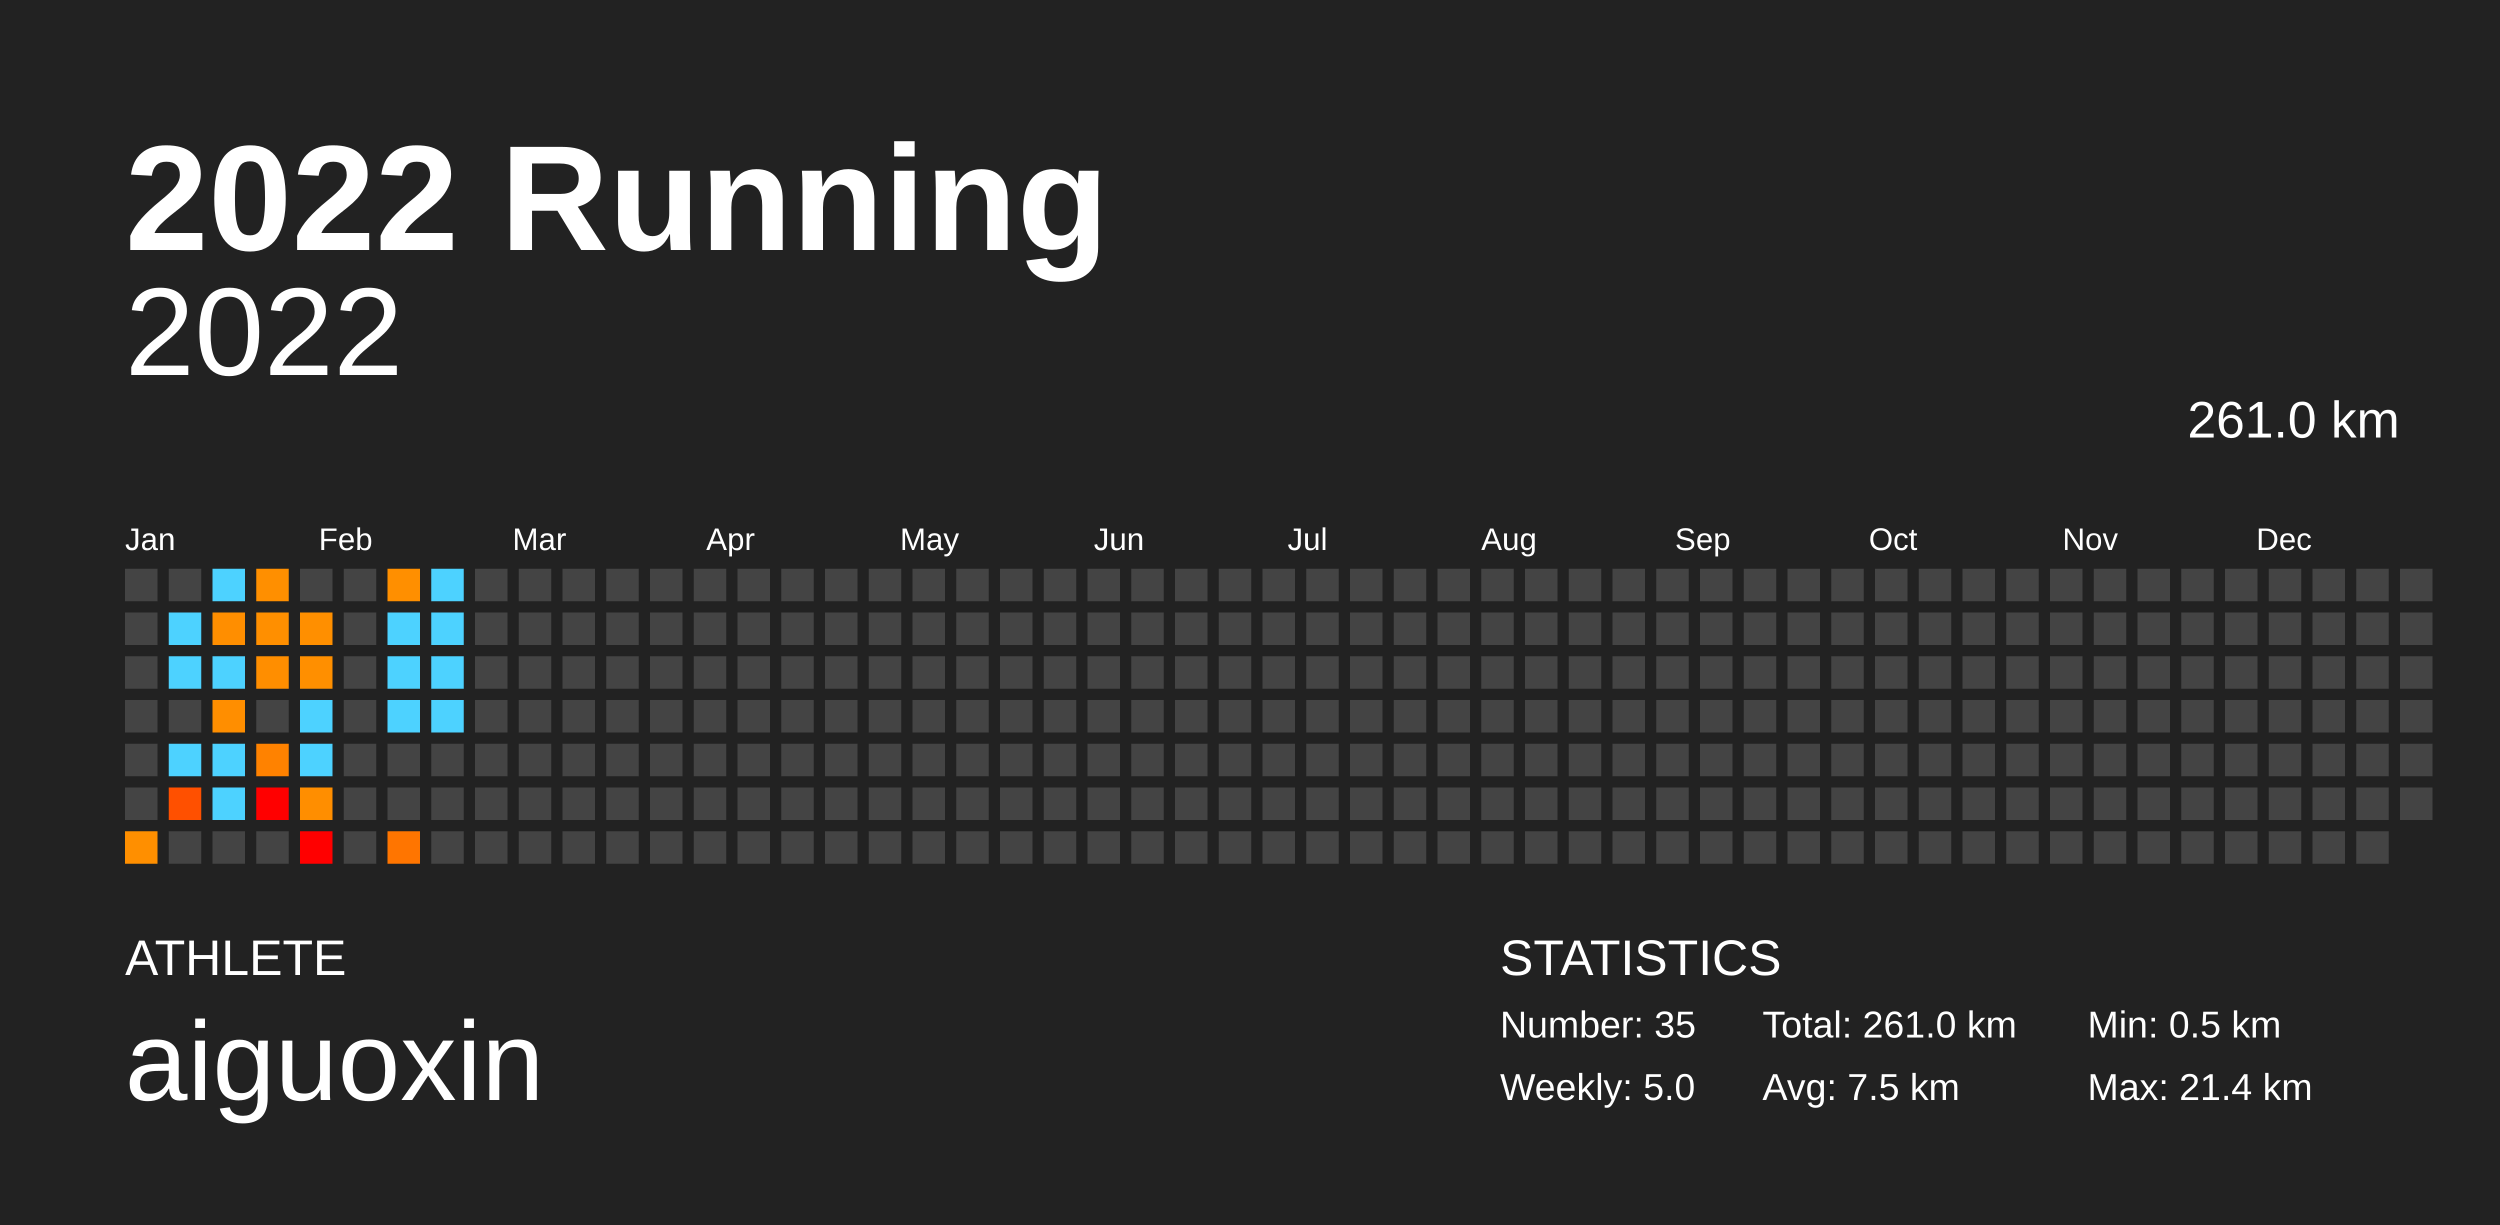
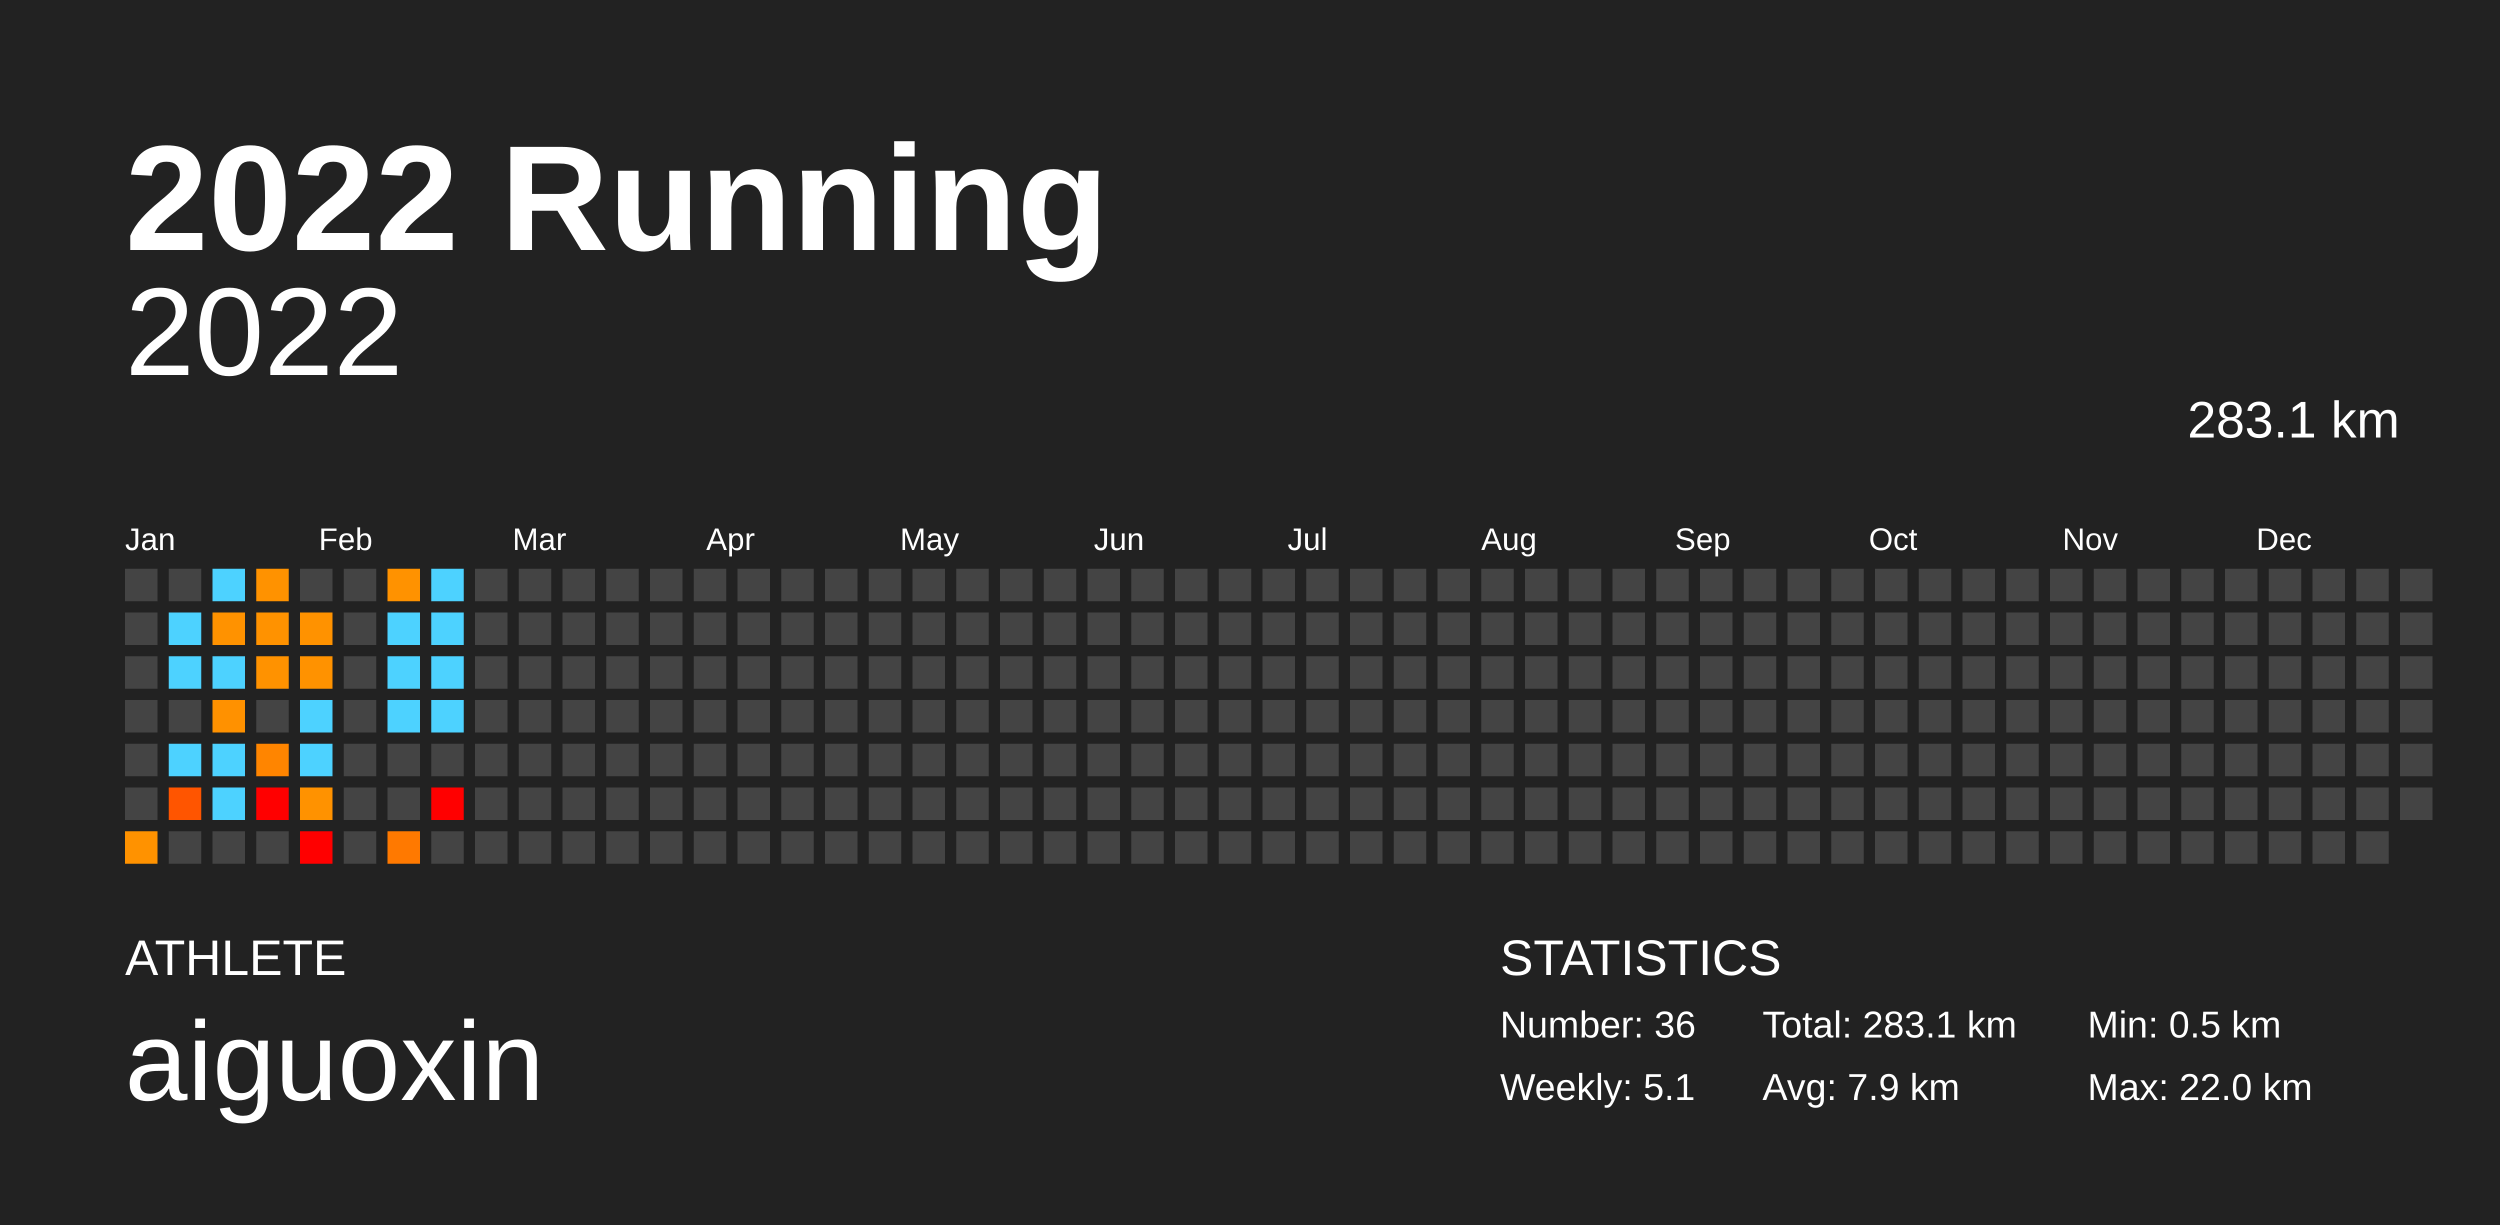
<svg xmlns="http://www.w3.org/2000/svg" baseProfile="full" height="98mm" version="1.1" viewBox="0,0,200,98" width="200mm">
  <defs />
  <rect fill="#222222" height="98" width="200" x="0" y="0" />
  <text fill="#FFFFFF" style="font-size:12px; font-family:Arial; font-weight:bold;" x="10" y="20">2022 Running</text>
  <text fill="#FFFFFF" style="font-size:4px; font-family:Arial" x="10" y="78">ATHLETE</text>
  <text fill="#FFFFFF" style="font-size:9px; font-family:Arial" x="10" y="88">aiguoxin</text>
  <text fill="#FFFFFF" style="font-size:4px; font-family:Arial" x="120" y="78">STATISTICS</text>
-   <text fill="#FFFFFF" style="font-size:3px; font-family:Arial" x="120" y="83">Number: 35</text>
-   <text fill="#FFFFFF" style="font-size:3px; font-family:Arial" x="120" y="88">Weekly: 5.0</text>
-   <text fill="#FFFFFF" style="font-size:3px; font-family:Arial" x="141" y="83">Total: 261.0 km</text>
-   <text fill="#FFFFFF" style="font-size:3px; font-family:Arial" x="141" y="88">Avg: 7.5 km</text>
+   <text fill="#FFFFFF" style="font-size:3px; font-family:Arial" x="120" y="83">Number: 36</text>
+   <text fill="#FFFFFF" style="font-size:3px; font-family:Arial" x="120" y="88">Weekly: 5.1</text>
+   <text fill="#FFFFFF" style="font-size:3px; font-family:Arial" x="141" y="83">Total: 283.1 km</text>
+   <text fill="#FFFFFF" style="font-size:3px; font-family:Arial" x="141" y="88">Avg: 7.9 km</text>
  <text fill="#FFFFFF" style="font-size:3px; font-family:Arial" x="167" y="83">Min: 0.5 km</text>
-   <text fill="#FFFFFF" style="font-size:3px; font-family:Arial" x="167" y="88">Max: 21.4 km</text>
+   <text fill="#FFFFFF" style="font-size:3px; font-family:Arial" x="167" y="88">Max: 22.0 km</text>
  <text alignment-baseline="hanging" fill="#FFFFFF" style="font-size:10.0px; font-family:Arial;" x="10" y="30">2022</text>
-   <text alignment-baseline="hanging" fill="#FFFFFF" style="font-size:4.125px; font-family:Arial;" x="175" y="35">261.0 km</text>
+   <text alignment-baseline="hanging" fill="#FFFFFF" style="font-size:4.125px; font-family:Arial;" x="175" y="35">283.1 km</text>
  <text fill="#FFFFFF" style="font-size:2.5px; font-family:Arial" x="10.0" y="44">Jan</text>
  <text fill="#FFFFFF" style="font-size:2.5px; font-family:Arial" x="25.5" y="44">Feb</text>
  <text fill="#FFFFFF" style="font-size:2.5px; font-family:Arial" x="41.0" y="44">Mar</text>
  <text fill="#FFFFFF" style="font-size:2.5px; font-family:Arial" x="56.5" y="44">Apr</text>
  <text fill="#FFFFFF" style="font-size:2.5px; font-family:Arial" x="72.0" y="44">May</text>
  <text fill="#FFFFFF" style="font-size:2.5px; font-family:Arial" x="87.5" y="44">Jun</text>
  <text fill="#FFFFFF" style="font-size:2.5px; font-family:Arial" x="103.0" y="44">Jul</text>
  <text fill="#FFFFFF" style="font-size:2.5px; font-family:Arial" x="118.5" y="44">Aug</text>
  <text fill="#FFFFFF" style="font-size:2.5px; font-family:Arial" x="134.0" y="44">Sep</text>
  <text fill="#FFFFFF" style="font-size:2.5px; font-family:Arial" x="149.5" y="44">Oct</text>
  <text fill="#FFFFFF" style="font-size:2.5px; font-family:Arial" x="165.0" y="44">Nov</text>
  <text fill="#FFFFFF" style="font-size:2.5px; font-family:Arial" x="180.5" y="44">Dec</text>
  <rect fill="#444444" height="2.6" width="2.6" x="10.0" y="45.5" />
  <rect fill="#444444" height="2.6" width="2.6" x="10.0" y="49.0" />
  <rect fill="#444444" height="2.6" width="2.6" x="10.0" y="52.5" />
  <rect fill="#444444" height="2.6" width="2.6" x="10.0" y="56.0" />
  <rect fill="#444444" height="2.6" width="2.6" x="10.0" y="59.5" />
  <rect fill="#444444" height="2.6" width="2.6" x="10.0" y="63.0" />
-   <rect fill="#ff8f00" height="2.6" width="2.6" x="10.0" y="66.5" />
+   <rect fill="#ff9200" height="2.6" width="2.6" x="10.0" y="66.5" />
  <rect fill="#444444" height="2.6" width="2.6" x="13.5" y="45.5" />
  <rect fill="#4dd2ff" height="2.6" width="2.6" x="13.5" y="49.0" />
  <rect fill="#4dd2ff" height="2.6" width="2.6" x="13.5" y="52.5" />
  <rect fill="#444444" height="2.6" width="2.6" x="13.5" y="56.0" />
  <rect fill="#4dd2ff" height="2.6" width="2.6" x="13.5" y="59.5" />
-   <rect fill="#ff5000" height="2.6" width="2.6" x="13.5" y="63.0" />
+   <rect fill="#ff5500" height="2.6" width="2.6" x="13.5" y="63.0" />
  <rect fill="#444444" height="2.6" width="2.6" x="13.5" y="66.5" />
  <rect fill="#4dd2ff" height="2.6" width="2.6" x="17.0" y="45.5" />
-   <rect fill="#ff8e00" height="2.6" width="2.6" x="17.0" y="49.0" />
+   <rect fill="#ff9200" height="2.6" width="2.6" x="17.0" y="49.0" />
  <rect fill="#4dd2ff" height="2.6" width="2.6" x="17.0" y="52.5" />
-   <rect fill="#ff8e00" height="2.6" width="2.6" x="17.0" y="56.0" />
+   <rect fill="#ff9100" height="2.6" width="2.6" x="17.0" y="56.0" />
  <rect fill="#4dd2ff" height="2.6" width="2.6" x="17.0" y="59.5" />
  <rect fill="#4dd2ff" height="2.6" width="2.6" x="17.0" y="63.0" />
  <rect fill="#444444" height="2.6" width="2.6" x="17.0" y="66.5" />
-   <rect fill="#ff8f00" height="2.6" width="2.6" x="20.5" y="45.5" />
-   <rect fill="#ff8f00" height="2.6" width="2.6" x="20.5" y="49.0" />
-   <rect fill="#ff8e00" height="2.6" width="2.6" x="20.5" y="52.5" />
+   <rect fill="#ff9200" height="2.6" width="2.6" x="20.5" y="45.5" />
+   <rect fill="#ff9200" height="2.6" width="2.6" x="20.5" y="49.0" />
+   <rect fill="#ff9200" height="2.6" width="2.6" x="20.5" y="52.5" />
  <rect fill="#444444" height="2.6" width="2.6" x="20.5" y="56.0" />
-   <rect fill="#ff8200" height="2.6" width="2.6" x="20.5" y="59.5" />
+   <rect fill="#ff8500" height="2.6" width="2.6" x="20.5" y="59.5" />
  <rect fill="red" height="2.6" width="2.6" x="20.5" y="63.0" />
  <rect fill="#444444" height="2.6" width="2.6" x="20.5" y="66.5" />
  <rect fill="#444444" height="2.6" width="2.6" x="24.0" y="45.5" />
-   <rect fill="#ff8f00" height="2.6" width="2.6" x="24.0" y="49.0" />
-   <rect fill="#ff8f00" height="2.6" width="2.6" x="24.0" y="52.5" />
+   <rect fill="#ff9200" height="2.6" width="2.6" x="24.0" y="49.0" />
+   <rect fill="#ff9200" height="2.6" width="2.6" x="24.0" y="52.5" />
  <rect fill="#4dd2ff" height="2.6" width="2.6" x="24.0" y="56.0" />
  <rect fill="#4dd2ff" height="2.6" width="2.6" x="24.0" y="59.5" />
-   <rect fill="#ff8e00" height="2.6" width="2.6" x="24.0" y="63.0" />
+   <rect fill="#ff9200" height="2.6" width="2.6" x="24.0" y="63.0" />
  <rect fill="red" height="2.6" width="2.6" x="24.0" y="66.5" />
  <rect fill="#444444" height="2.6" width="2.6" x="27.5" y="45.5" />
  <rect fill="#444444" height="2.6" width="2.6" x="27.5" y="49.0" />
  <rect fill="#444444" height="2.6" width="2.6" x="27.5" y="52.5" />
  <rect fill="#444444" height="2.6" width="2.6" x="27.5" y="56.0" />
  <rect fill="#444444" height="2.6" width="2.6" x="27.5" y="59.5" />
  <rect fill="#444444" height="2.6" width="2.6" x="27.5" y="63.0" />
  <rect fill="#444444" height="2.6" width="2.6" x="27.5" y="66.5" />
-   <rect fill="#ff8f00" height="2.6" width="2.6" x="31.0" y="45.5" />
+   <rect fill="#ff9200" height="2.6" width="2.6" x="31.0" y="45.5" />
  <rect fill="#4dd2ff" height="2.6" width="2.6" x="31.0" y="49.0" />
  <rect fill="#4dd2ff" height="2.6" width="2.6" x="31.0" y="52.5" />
  <rect fill="#4dd2ff" height="2.6" width="2.6" x="31.0" y="56.0" />
  <rect fill="#444444" height="2.6" width="2.6" x="31.0" y="59.5" />
  <rect fill="#444444" height="2.6" width="2.6" x="31.0" y="63.0" />
-   <rect fill="#ff7500" height="2.6" width="2.6" x="31.0" y="66.5" />
+   <rect fill="#ff7900" height="2.6" width="2.6" x="31.0" y="66.5" />
  <rect fill="#4dd2ff" height="2.6" width="2.6" x="34.5" y="45.5" />
  <rect fill="#4dd2ff" height="2.6" width="2.6" x="34.5" y="49.0" />
  <rect fill="#4dd2ff" height="2.6" width="2.6" x="34.5" y="52.5" />
  <rect fill="#4dd2ff" height="2.6" width="2.6" x="34.5" y="56.0" />
  <rect fill="#444444" height="2.6" width="2.6" x="34.5" y="59.5" />
-   <rect fill="#444444" height="2.6" width="2.6" x="34.5" y="63.0" />
+   <rect fill="red" height="2.6" width="2.6" x="34.5" y="63.0" />
  <rect fill="#444444" height="2.6" width="2.6" x="34.5" y="66.5" />
  <rect fill="#444444" height="2.6" width="2.6" x="38.0" y="45.5" />
  <rect fill="#444444" height="2.6" width="2.6" x="38.0" y="49.0" />
  <rect fill="#444444" height="2.6" width="2.6" x="38.0" y="52.5" />
  <rect fill="#444444" height="2.6" width="2.6" x="38.0" y="56.0" />
  <rect fill="#444444" height="2.6" width="2.6" x="38.0" y="59.5" />
  <rect fill="#444444" height="2.6" width="2.6" x="38.0" y="63.0" />
  <rect fill="#444444" height="2.6" width="2.6" x="38.0" y="66.5" />
  <rect fill="#444444" height="2.6" width="2.6" x="41.5" y="45.5" />
  <rect fill="#444444" height="2.6" width="2.6" x="41.5" y="49.0" />
  <rect fill="#444444" height="2.6" width="2.6" x="41.5" y="52.5" />
  <rect fill="#444444" height="2.6" width="2.6" x="41.5" y="56.0" />
  <rect fill="#444444" height="2.6" width="2.6" x="41.5" y="59.5" />
  <rect fill="#444444" height="2.6" width="2.6" x="41.5" y="63.0" />
  <rect fill="#444444" height="2.6" width="2.6" x="41.5" y="66.5" />
  <rect fill="#444444" height="2.6" width="2.6" x="45.0" y="45.5" />
  <rect fill="#444444" height="2.6" width="2.6" x="45.0" y="49.0" />
  <rect fill="#444444" height="2.6" width="2.6" x="45.0" y="52.5" />
  <rect fill="#444444" height="2.6" width="2.6" x="45.0" y="56.0" />
  <rect fill="#444444" height="2.6" width="2.6" x="45.0" y="59.5" />
  <rect fill="#444444" height="2.6" width="2.6" x="45.0" y="63.0" />
  <rect fill="#444444" height="2.6" width="2.6" x="45.0" y="66.5" />
  <rect fill="#444444" height="2.6" width="2.6" x="48.5" y="45.5" />
  <rect fill="#444444" height="2.6" width="2.6" x="48.5" y="49.0" />
  <rect fill="#444444" height="2.6" width="2.6" x="48.5" y="52.5" />
  <rect fill="#444444" height="2.6" width="2.6" x="48.5" y="56.0" />
  <rect fill="#444444" height="2.6" width="2.6" x="48.5" y="59.5" />
  <rect fill="#444444" height="2.6" width="2.6" x="48.5" y="63.0" />
  <rect fill="#444444" height="2.6" width="2.6" x="48.5" y="66.5" />
  <rect fill="#444444" height="2.6" width="2.6" x="52.0" y="45.5" />
  <rect fill="#444444" height="2.6" width="2.6" x="52.0" y="49.0" />
  <rect fill="#444444" height="2.6" width="2.6" x="52.0" y="52.5" />
  <rect fill="#444444" height="2.6" width="2.6" x="52.0" y="56.0" />
  <rect fill="#444444" height="2.6" width="2.6" x="52.0" y="59.5" />
  <rect fill="#444444" height="2.6" width="2.6" x="52.0" y="63.0" />
  <rect fill="#444444" height="2.6" width="2.6" x="52.0" y="66.5" />
  <rect fill="#444444" height="2.6" width="2.6" x="55.5" y="45.5" />
  <rect fill="#444444" height="2.6" width="2.6" x="55.5" y="49.0" />
  <rect fill="#444444" height="2.6" width="2.6" x="55.5" y="52.5" />
  <rect fill="#444444" height="2.6" width="2.6" x="55.5" y="56.0" />
  <rect fill="#444444" height="2.6" width="2.6" x="55.5" y="59.5" />
  <rect fill="#444444" height="2.6" width="2.6" x="55.5" y="63.0" />
  <rect fill="#444444" height="2.6" width="2.6" x="55.5" y="66.5" />
  <rect fill="#444444" height="2.6" width="2.6" x="59.0" y="45.5" />
  <rect fill="#444444" height="2.6" width="2.6" x="59.0" y="49.0" />
  <rect fill="#444444" height="2.6" width="2.6" x="59.0" y="52.5" />
  <rect fill="#444444" height="2.6" width="2.6" x="59.0" y="56.0" />
  <rect fill="#444444" height="2.6" width="2.6" x="59.0" y="59.5" />
  <rect fill="#444444" height="2.6" width="2.6" x="59.0" y="63.0" />
  <rect fill="#444444" height="2.6" width="2.6" x="59.0" y="66.5" />
  <rect fill="#444444" height="2.6" width="2.6" x="62.5" y="45.5" />
  <rect fill="#444444" height="2.6" width="2.6" x="62.5" y="49.0" />
  <rect fill="#444444" height="2.6" width="2.6" x="62.5" y="52.5" />
  <rect fill="#444444" height="2.6" width="2.6" x="62.5" y="56.0" />
  <rect fill="#444444" height="2.6" width="2.6" x="62.5" y="59.5" />
  <rect fill="#444444" height="2.6" width="2.6" x="62.5" y="63.0" />
  <rect fill="#444444" height="2.6" width="2.6" x="62.5" y="66.5" />
  <rect fill="#444444" height="2.6" width="2.6" x="66.0" y="45.5" />
  <rect fill="#444444" height="2.6" width="2.6" x="66.0" y="49.0" />
  <rect fill="#444444" height="2.6" width="2.6" x="66.0" y="52.5" />
  <rect fill="#444444" height="2.6" width="2.6" x="66.0" y="56.0" />
  <rect fill="#444444" height="2.6" width="2.6" x="66.0" y="59.5" />
  <rect fill="#444444" height="2.6" width="2.6" x="66.0" y="63.0" />
  <rect fill="#444444" height="2.6" width="2.6" x="66.0" y="66.5" />
  <rect fill="#444444" height="2.6" width="2.6" x="69.5" y="45.5" />
  <rect fill="#444444" height="2.6" width="2.6" x="69.5" y="49.0" />
  <rect fill="#444444" height="2.6" width="2.6" x="69.5" y="52.5" />
  <rect fill="#444444" height="2.6" width="2.6" x="69.5" y="56.0" />
  <rect fill="#444444" height="2.6" width="2.6" x="69.5" y="59.5" />
  <rect fill="#444444" height="2.6" width="2.6" x="69.5" y="63.0" />
  <rect fill="#444444" height="2.6" width="2.6" x="69.5" y="66.5" />
  <rect fill="#444444" height="2.6" width="2.6" x="73.0" y="45.5" />
  <rect fill="#444444" height="2.6" width="2.6" x="73.0" y="49.0" />
  <rect fill="#444444" height="2.6" width="2.6" x="73.0" y="52.5" />
  <rect fill="#444444" height="2.6" width="2.6" x="73.0" y="56.0" />
  <rect fill="#444444" height="2.6" width="2.6" x="73.0" y="59.5" />
  <rect fill="#444444" height="2.6" width="2.6" x="73.0" y="63.0" />
  <rect fill="#444444" height="2.6" width="2.6" x="73.0" y="66.5" />
  <rect fill="#444444" height="2.6" width="2.6" x="76.5" y="45.5" />
  <rect fill="#444444" height="2.6" width="2.6" x="76.5" y="49.0" />
  <rect fill="#444444" height="2.6" width="2.6" x="76.5" y="52.5" />
  <rect fill="#444444" height="2.6" width="2.6" x="76.5" y="56.0" />
  <rect fill="#444444" height="2.6" width="2.6" x="76.5" y="59.5" />
  <rect fill="#444444" height="2.6" width="2.6" x="76.5" y="63.0" />
  <rect fill="#444444" height="2.6" width="2.6" x="76.5" y="66.5" />
  <rect fill="#444444" height="2.6" width="2.6" x="80.0" y="45.5" />
  <rect fill="#444444" height="2.6" width="2.6" x="80.0" y="49.0" />
  <rect fill="#444444" height="2.6" width="2.6" x="80.0" y="52.5" />
  <rect fill="#444444" height="2.6" width="2.6" x="80.0" y="56.0" />
  <rect fill="#444444" height="2.6" width="2.6" x="80.0" y="59.5" />
  <rect fill="#444444" height="2.6" width="2.6" x="80.0" y="63.0" />
  <rect fill="#444444" height="2.6" width="2.6" x="80.0" y="66.5" />
  <rect fill="#444444" height="2.6" width="2.6" x="83.5" y="45.5" />
  <rect fill="#444444" height="2.6" width="2.6" x="83.5" y="49.0" />
  <rect fill="#444444" height="2.6" width="2.6" x="83.5" y="52.5" />
  <rect fill="#444444" height="2.6" width="2.6" x="83.5" y="56.0" />
  <rect fill="#444444" height="2.6" width="2.6" x="83.5" y="59.5" />
  <rect fill="#444444" height="2.6" width="2.6" x="83.5" y="63.0" />
  <rect fill="#444444" height="2.6" width="2.6" x="83.5" y="66.5" />
  <rect fill="#444444" height="2.6" width="2.6" x="87.0" y="45.5" />
  <rect fill="#444444" height="2.6" width="2.6" x="87.0" y="49.0" />
  <rect fill="#444444" height="2.6" width="2.6" x="87.0" y="52.5" />
  <rect fill="#444444" height="2.6" width="2.6" x="87.0" y="56.0" />
  <rect fill="#444444" height="2.6" width="2.6" x="87.0" y="59.5" />
  <rect fill="#444444" height="2.6" width="2.6" x="87.0" y="63.0" />
  <rect fill="#444444" height="2.6" width="2.6" x="87.0" y="66.5" />
  <rect fill="#444444" height="2.6" width="2.6" x="90.5" y="45.5" />
  <rect fill="#444444" height="2.6" width="2.6" x="90.5" y="49.0" />
  <rect fill="#444444" height="2.6" width="2.6" x="90.5" y="52.5" />
  <rect fill="#444444" height="2.6" width="2.6" x="90.5" y="56.0" />
  <rect fill="#444444" height="2.6" width="2.6" x="90.5" y="59.5" />
  <rect fill="#444444" height="2.6" width="2.6" x="90.5" y="63.0" />
  <rect fill="#444444" height="2.6" width="2.6" x="90.5" y="66.5" />
  <rect fill="#444444" height="2.6" width="2.6" x="94.0" y="45.5" />
  <rect fill="#444444" height="2.6" width="2.6" x="94.0" y="49.0" />
  <rect fill="#444444" height="2.6" width="2.6" x="94.0" y="52.5" />
  <rect fill="#444444" height="2.6" width="2.6" x="94.0" y="56.0" />
  <rect fill="#444444" height="2.6" width="2.6" x="94.0" y="59.5" />
  <rect fill="#444444" height="2.6" width="2.6" x="94.0" y="63.0" />
  <rect fill="#444444" height="2.6" width="2.6" x="94.0" y="66.5" />
  <rect fill="#444444" height="2.6" width="2.6" x="97.5" y="45.5" />
  <rect fill="#444444" height="2.6" width="2.6" x="97.5" y="49.0" />
  <rect fill="#444444" height="2.6" width="2.6" x="97.5" y="52.5" />
  <rect fill="#444444" height="2.6" width="2.6" x="97.5" y="56.0" />
  <rect fill="#444444" height="2.6" width="2.6" x="97.5" y="59.5" />
  <rect fill="#444444" height="2.6" width="2.6" x="97.5" y="63.0" />
  <rect fill="#444444" height="2.6" width="2.6" x="97.5" y="66.5" />
  <rect fill="#444444" height="2.6" width="2.6" x="101.0" y="45.5" />
  <rect fill="#444444" height="2.6" width="2.6" x="101.0" y="49.0" />
  <rect fill="#444444" height="2.6" width="2.6" x="101.0" y="52.5" />
  <rect fill="#444444" height="2.6" width="2.6" x="101.0" y="56.0" />
  <rect fill="#444444" height="2.6" width="2.6" x="101.0" y="59.5" />
  <rect fill="#444444" height="2.6" width="2.6" x="101.0" y="63.0" />
  <rect fill="#444444" height="2.6" width="2.6" x="101.0" y="66.5" />
  <rect fill="#444444" height="2.6" width="2.6" x="104.5" y="45.5" />
  <rect fill="#444444" height="2.6" width="2.6" x="104.5" y="49.0" />
  <rect fill="#444444" height="2.6" width="2.6" x="104.5" y="52.5" />
  <rect fill="#444444" height="2.6" width="2.6" x="104.5" y="56.0" />
  <rect fill="#444444" height="2.6" width="2.6" x="104.5" y="59.5" />
  <rect fill="#444444" height="2.6" width="2.6" x="104.5" y="63.0" />
  <rect fill="#444444" height="2.6" width="2.6" x="104.5" y="66.5" />
  <rect fill="#444444" height="2.6" width="2.6" x="108.0" y="45.5" />
  <rect fill="#444444" height="2.6" width="2.6" x="108.0" y="49.0" />
  <rect fill="#444444" height="2.6" width="2.6" x="108.0" y="52.5" />
  <rect fill="#444444" height="2.6" width="2.6" x="108.0" y="56.0" />
  <rect fill="#444444" height="2.6" width="2.6" x="108.0" y="59.5" />
  <rect fill="#444444" height="2.6" width="2.6" x="108.0" y="63.0" />
  <rect fill="#444444" height="2.6" width="2.6" x="108.0" y="66.5" />
  <rect fill="#444444" height="2.6" width="2.6" x="111.5" y="45.5" />
  <rect fill="#444444" height="2.6" width="2.6" x="111.5" y="49.0" />
  <rect fill="#444444" height="2.6" width="2.6" x="111.5" y="52.5" />
  <rect fill="#444444" height="2.6" width="2.6" x="111.5" y="56.0" />
  <rect fill="#444444" height="2.6" width="2.6" x="111.5" y="59.5" />
  <rect fill="#444444" height="2.6" width="2.6" x="111.5" y="63.0" />
  <rect fill="#444444" height="2.6" width="2.6" x="111.5" y="66.5" />
  <rect fill="#444444" height="2.6" width="2.6" x="115.0" y="45.5" />
  <rect fill="#444444" height="2.6" width="2.6" x="115.0" y="49.0" />
  <rect fill="#444444" height="2.6" width="2.6" x="115.0" y="52.5" />
  <rect fill="#444444" height="2.6" width="2.6" x="115.0" y="56.0" />
  <rect fill="#444444" height="2.6" width="2.6" x="115.0" y="59.5" />
  <rect fill="#444444" height="2.6" width="2.6" x="115.0" y="63.0" />
  <rect fill="#444444" height="2.6" width="2.6" x="115.0" y="66.5" />
  <rect fill="#444444" height="2.6" width="2.6" x="118.5" y="45.5" />
  <rect fill="#444444" height="2.6" width="2.6" x="118.5" y="49.0" />
  <rect fill="#444444" height="2.6" width="2.6" x="118.5" y="52.5" />
  <rect fill="#444444" height="2.6" width="2.6" x="118.5" y="56.0" />
  <rect fill="#444444" height="2.6" width="2.6" x="118.5" y="59.5" />
  <rect fill="#444444" height="2.6" width="2.6" x="118.5" y="63.0" />
  <rect fill="#444444" height="2.6" width="2.6" x="118.5" y="66.5" />
  <rect fill="#444444" height="2.6" width="2.6" x="122.0" y="45.5" />
  <rect fill="#444444" height="2.6" width="2.6" x="122.0" y="49.0" />
  <rect fill="#444444" height="2.6" width="2.6" x="122.0" y="52.5" />
  <rect fill="#444444" height="2.6" width="2.6" x="122.0" y="56.0" />
  <rect fill="#444444" height="2.6" width="2.6" x="122.0" y="59.5" />
  <rect fill="#444444" height="2.6" width="2.6" x="122.0" y="63.0" />
  <rect fill="#444444" height="2.6" width="2.6" x="122.0" y="66.5" />
  <rect fill="#444444" height="2.6" width="2.6" x="125.5" y="45.5" />
  <rect fill="#444444" height="2.6" width="2.6" x="125.5" y="49.0" />
  <rect fill="#444444" height="2.6" width="2.6" x="125.5" y="52.5" />
  <rect fill="#444444" height="2.6" width="2.6" x="125.5" y="56.0" />
  <rect fill="#444444" height="2.6" width="2.6" x="125.5" y="59.5" />
  <rect fill="#444444" height="2.6" width="2.6" x="125.5" y="63.0" />
  <rect fill="#444444" height="2.6" width="2.6" x="125.5" y="66.5" />
  <rect fill="#444444" height="2.6" width="2.6" x="129.0" y="45.5" />
  <rect fill="#444444" height="2.6" width="2.6" x="129.0" y="49.0" />
  <rect fill="#444444" height="2.6" width="2.6" x="129.0" y="52.5" />
  <rect fill="#444444" height="2.6" width="2.6" x="129.0" y="56.0" />
  <rect fill="#444444" height="2.6" width="2.6" x="129.0" y="59.5" />
  <rect fill="#444444" height="2.6" width="2.6" x="129.0" y="63.0" />
  <rect fill="#444444" height="2.6" width="2.6" x="129.0" y="66.5" />
  <rect fill="#444444" height="2.6" width="2.6" x="132.5" y="45.5" />
  <rect fill="#444444" height="2.6" width="2.6" x="132.5" y="49.0" />
  <rect fill="#444444" height="2.6" width="2.6" x="132.5" y="52.5" />
  <rect fill="#444444" height="2.6" width="2.6" x="132.5" y="56.0" />
  <rect fill="#444444" height="2.6" width="2.6" x="132.5" y="59.5" />
  <rect fill="#444444" height="2.6" width="2.6" x="132.5" y="63.0" />
  <rect fill="#444444" height="2.6" width="2.6" x="132.5" y="66.5" />
  <rect fill="#444444" height="2.6" width="2.6" x="136.0" y="45.5" />
  <rect fill="#444444" height="2.6" width="2.6" x="136.0" y="49.0" />
  <rect fill="#444444" height="2.6" width="2.6" x="136.0" y="52.5" />
  <rect fill="#444444" height="2.6" width="2.6" x="136.0" y="56.0" />
  <rect fill="#444444" height="2.6" width="2.6" x="136.0" y="59.5" />
  <rect fill="#444444" height="2.6" width="2.6" x="136.0" y="63.0" />
  <rect fill="#444444" height="2.6" width="2.6" x="136.0" y="66.5" />
  <rect fill="#444444" height="2.6" width="2.6" x="139.5" y="45.5" />
  <rect fill="#444444" height="2.6" width="2.6" x="139.5" y="49.0" />
  <rect fill="#444444" height="2.6" width="2.6" x="139.5" y="52.5" />
  <rect fill="#444444" height="2.6" width="2.6" x="139.5" y="56.0" />
  <rect fill="#444444" height="2.6" width="2.6" x="139.5" y="59.5" />
  <rect fill="#444444" height="2.6" width="2.6" x="139.5" y="63.0" />
  <rect fill="#444444" height="2.6" width="2.6" x="139.5" y="66.5" />
  <rect fill="#444444" height="2.6" width="2.6" x="143.0" y="45.5" />
  <rect fill="#444444" height="2.6" width="2.6" x="143.0" y="49.0" />
  <rect fill="#444444" height="2.6" width="2.6" x="143.0" y="52.5" />
  <rect fill="#444444" height="2.6" width="2.6" x="143.0" y="56.0" />
  <rect fill="#444444" height="2.6" width="2.6" x="143.0" y="59.5" />
  <rect fill="#444444" height="2.6" width="2.6" x="143.0" y="63.0" />
  <rect fill="#444444" height="2.6" width="2.6" x="143.0" y="66.5" />
  <rect fill="#444444" height="2.6" width="2.6" x="146.5" y="45.5" />
  <rect fill="#444444" height="2.6" width="2.6" x="146.5" y="49.0" />
  <rect fill="#444444" height="2.6" width="2.6" x="146.5" y="52.5" />
  <rect fill="#444444" height="2.6" width="2.6" x="146.5" y="56.0" />
  <rect fill="#444444" height="2.6" width="2.6" x="146.5" y="59.5" />
  <rect fill="#444444" height="2.6" width="2.6" x="146.5" y="63.0" />
  <rect fill="#444444" height="2.6" width="2.6" x="146.5" y="66.5" />
  <rect fill="#444444" height="2.6" width="2.6" x="150.0" y="45.5" />
  <rect fill="#444444" height="2.6" width="2.6" x="150.0" y="49.0" />
  <rect fill="#444444" height="2.6" width="2.6" x="150.0" y="52.5" />
  <rect fill="#444444" height="2.6" width="2.6" x="150.0" y="56.0" />
  <rect fill="#444444" height="2.6" width="2.6" x="150.0" y="59.5" />
  <rect fill="#444444" height="2.6" width="2.6" x="150.0" y="63.0" />
  <rect fill="#444444" height="2.6" width="2.6" x="150.0" y="66.5" />
  <rect fill="#444444" height="2.6" width="2.6" x="153.5" y="45.5" />
  <rect fill="#444444" height="2.6" width="2.6" x="153.5" y="49.0" />
  <rect fill="#444444" height="2.6" width="2.6" x="153.5" y="52.5" />
  <rect fill="#444444" height="2.6" width="2.6" x="153.5" y="56.0" />
  <rect fill="#444444" height="2.6" width="2.6" x="153.5" y="59.5" />
  <rect fill="#444444" height="2.6" width="2.6" x="153.5" y="63.0" />
  <rect fill="#444444" height="2.6" width="2.6" x="153.5" y="66.5" />
  <rect fill="#444444" height="2.6" width="2.6" x="157.0" y="45.5" />
  <rect fill="#444444" height="2.6" width="2.6" x="157.0" y="49.0" />
  <rect fill="#444444" height="2.6" width="2.6" x="157.0" y="52.5" />
  <rect fill="#444444" height="2.6" width="2.6" x="157.0" y="56.0" />
  <rect fill="#444444" height="2.6" width="2.6" x="157.0" y="59.5" />
  <rect fill="#444444" height="2.6" width="2.6" x="157.0" y="63.0" />
  <rect fill="#444444" height="2.6" width="2.6" x="157.0" y="66.5" />
  <rect fill="#444444" height="2.6" width="2.6" x="160.5" y="45.5" />
  <rect fill="#444444" height="2.6" width="2.6" x="160.5" y="49.0" />
  <rect fill="#444444" height="2.6" width="2.6" x="160.5" y="52.5" />
  <rect fill="#444444" height="2.6" width="2.6" x="160.5" y="56.0" />
  <rect fill="#444444" height="2.6" width="2.6" x="160.5" y="59.5" />
  <rect fill="#444444" height="2.6" width="2.6" x="160.5" y="63.0" />
  <rect fill="#444444" height="2.6" width="2.6" x="160.5" y="66.5" />
  <rect fill="#444444" height="2.6" width="2.6" x="164.0" y="45.5" />
  <rect fill="#444444" height="2.6" width="2.6" x="164.0" y="49.0" />
  <rect fill="#444444" height="2.6" width="2.6" x="164.0" y="52.5" />
  <rect fill="#444444" height="2.6" width="2.6" x="164.0" y="56.0" />
  <rect fill="#444444" height="2.6" width="2.6" x="164.0" y="59.5" />
  <rect fill="#444444" height="2.6" width="2.6" x="164.0" y="63.0" />
  <rect fill="#444444" height="2.6" width="2.6" x="164.0" y="66.5" />
  <rect fill="#444444" height="2.6" width="2.6" x="167.5" y="45.5" />
  <rect fill="#444444" height="2.6" width="2.6" x="167.5" y="49.0" />
  <rect fill="#444444" height="2.6" width="2.6" x="167.5" y="52.5" />
  <rect fill="#444444" height="2.6" width="2.6" x="167.5" y="56.0" />
  <rect fill="#444444" height="2.6" width="2.6" x="167.5" y="59.5" />
  <rect fill="#444444" height="2.6" width="2.6" x="167.5" y="63.0" />
  <rect fill="#444444" height="2.6" width="2.6" x="167.5" y="66.5" />
  <rect fill="#444444" height="2.6" width="2.6" x="171.0" y="45.5" />
  <rect fill="#444444" height="2.6" width="2.6" x="171.0" y="49.0" />
  <rect fill="#444444" height="2.6" width="2.6" x="171.0" y="52.5" />
  <rect fill="#444444" height="2.6" width="2.6" x="171.0" y="56.0" />
  <rect fill="#444444" height="2.6" width="2.6" x="171.0" y="59.5" />
  <rect fill="#444444" height="2.6" width="2.6" x="171.0" y="63.0" />
  <rect fill="#444444" height="2.6" width="2.6" x="171.0" y="66.5" />
  <rect fill="#444444" height="2.6" width="2.6" x="174.5" y="45.5" />
  <rect fill="#444444" height="2.6" width="2.6" x="174.5" y="49.0" />
  <rect fill="#444444" height="2.6" width="2.6" x="174.5" y="52.5" />
  <rect fill="#444444" height="2.6" width="2.6" x="174.5" y="56.0" />
  <rect fill="#444444" height="2.6" width="2.6" x="174.5" y="59.5" />
  <rect fill="#444444" height="2.6" width="2.6" x="174.5" y="63.0" />
  <rect fill="#444444" height="2.6" width="2.6" x="174.5" y="66.5" />
  <rect fill="#444444" height="2.6" width="2.6" x="178.0" y="45.5" />
  <rect fill="#444444" height="2.6" width="2.6" x="178.0" y="49.0" />
  <rect fill="#444444" height="2.6" width="2.6" x="178.0" y="52.5" />
  <rect fill="#444444" height="2.6" width="2.6" x="178.0" y="56.0" />
  <rect fill="#444444" height="2.6" width="2.6" x="178.0" y="59.5" />
  <rect fill="#444444" height="2.6" width="2.6" x="178.0" y="63.0" />
  <rect fill="#444444" height="2.6" width="2.6" x="178.0" y="66.5" />
  <rect fill="#444444" height="2.6" width="2.6" x="181.5" y="45.5" />
  <rect fill="#444444" height="2.6" width="2.6" x="181.5" y="49.0" />
  <rect fill="#444444" height="2.6" width="2.6" x="181.5" y="52.5" />
  <rect fill="#444444" height="2.6" width="2.6" x="181.5" y="56.0" />
  <rect fill="#444444" height="2.6" width="2.6" x="181.5" y="59.5" />
  <rect fill="#444444" height="2.6" width="2.6" x="181.5" y="63.0" />
  <rect fill="#444444" height="2.6" width="2.6" x="181.5" y="66.5" />
  <rect fill="#444444" height="2.6" width="2.6" x="185.0" y="45.5" />
  <rect fill="#444444" height="2.6" width="2.6" x="185.0" y="49.0" />
  <rect fill="#444444" height="2.6" width="2.6" x="185.0" y="52.5" />
  <rect fill="#444444" height="2.6" width="2.6" x="185.0" y="56.0" />
  <rect fill="#444444" height="2.6" width="2.6" x="185.0" y="59.5" />
  <rect fill="#444444" height="2.6" width="2.6" x="185.0" y="63.0" />
  <rect fill="#444444" height="2.6" width="2.6" x="185.0" y="66.5" />
  <rect fill="#444444" height="2.6" width="2.6" x="188.5" y="45.5" />
  <rect fill="#444444" height="2.6" width="2.6" x="188.5" y="49.0" />
  <rect fill="#444444" height="2.6" width="2.6" x="188.5" y="52.5" />
  <rect fill="#444444" height="2.6" width="2.6" x="188.5" y="56.0" />
  <rect fill="#444444" height="2.6" width="2.6" x="188.5" y="59.5" />
  <rect fill="#444444" height="2.6" width="2.6" x="188.5" y="63.0" />
  <rect fill="#444444" height="2.6" width="2.6" x="188.5" y="66.5" />
  <rect fill="#444444" height="2.6" width="2.6" x="192.0" y="45.5" />
  <rect fill="#444444" height="2.6" width="2.6" x="192.0" y="49.0" />
  <rect fill="#444444" height="2.6" width="2.6" x="192.0" y="52.5" />
  <rect fill="#444444" height="2.6" width="2.6" x="192.0" y="56.0" />
  <rect fill="#444444" height="2.6" width="2.6" x="192.0" y="59.5" />
  <rect fill="#444444" height="2.6" width="2.6" x="192.0" y="63.0" />
</svg>
